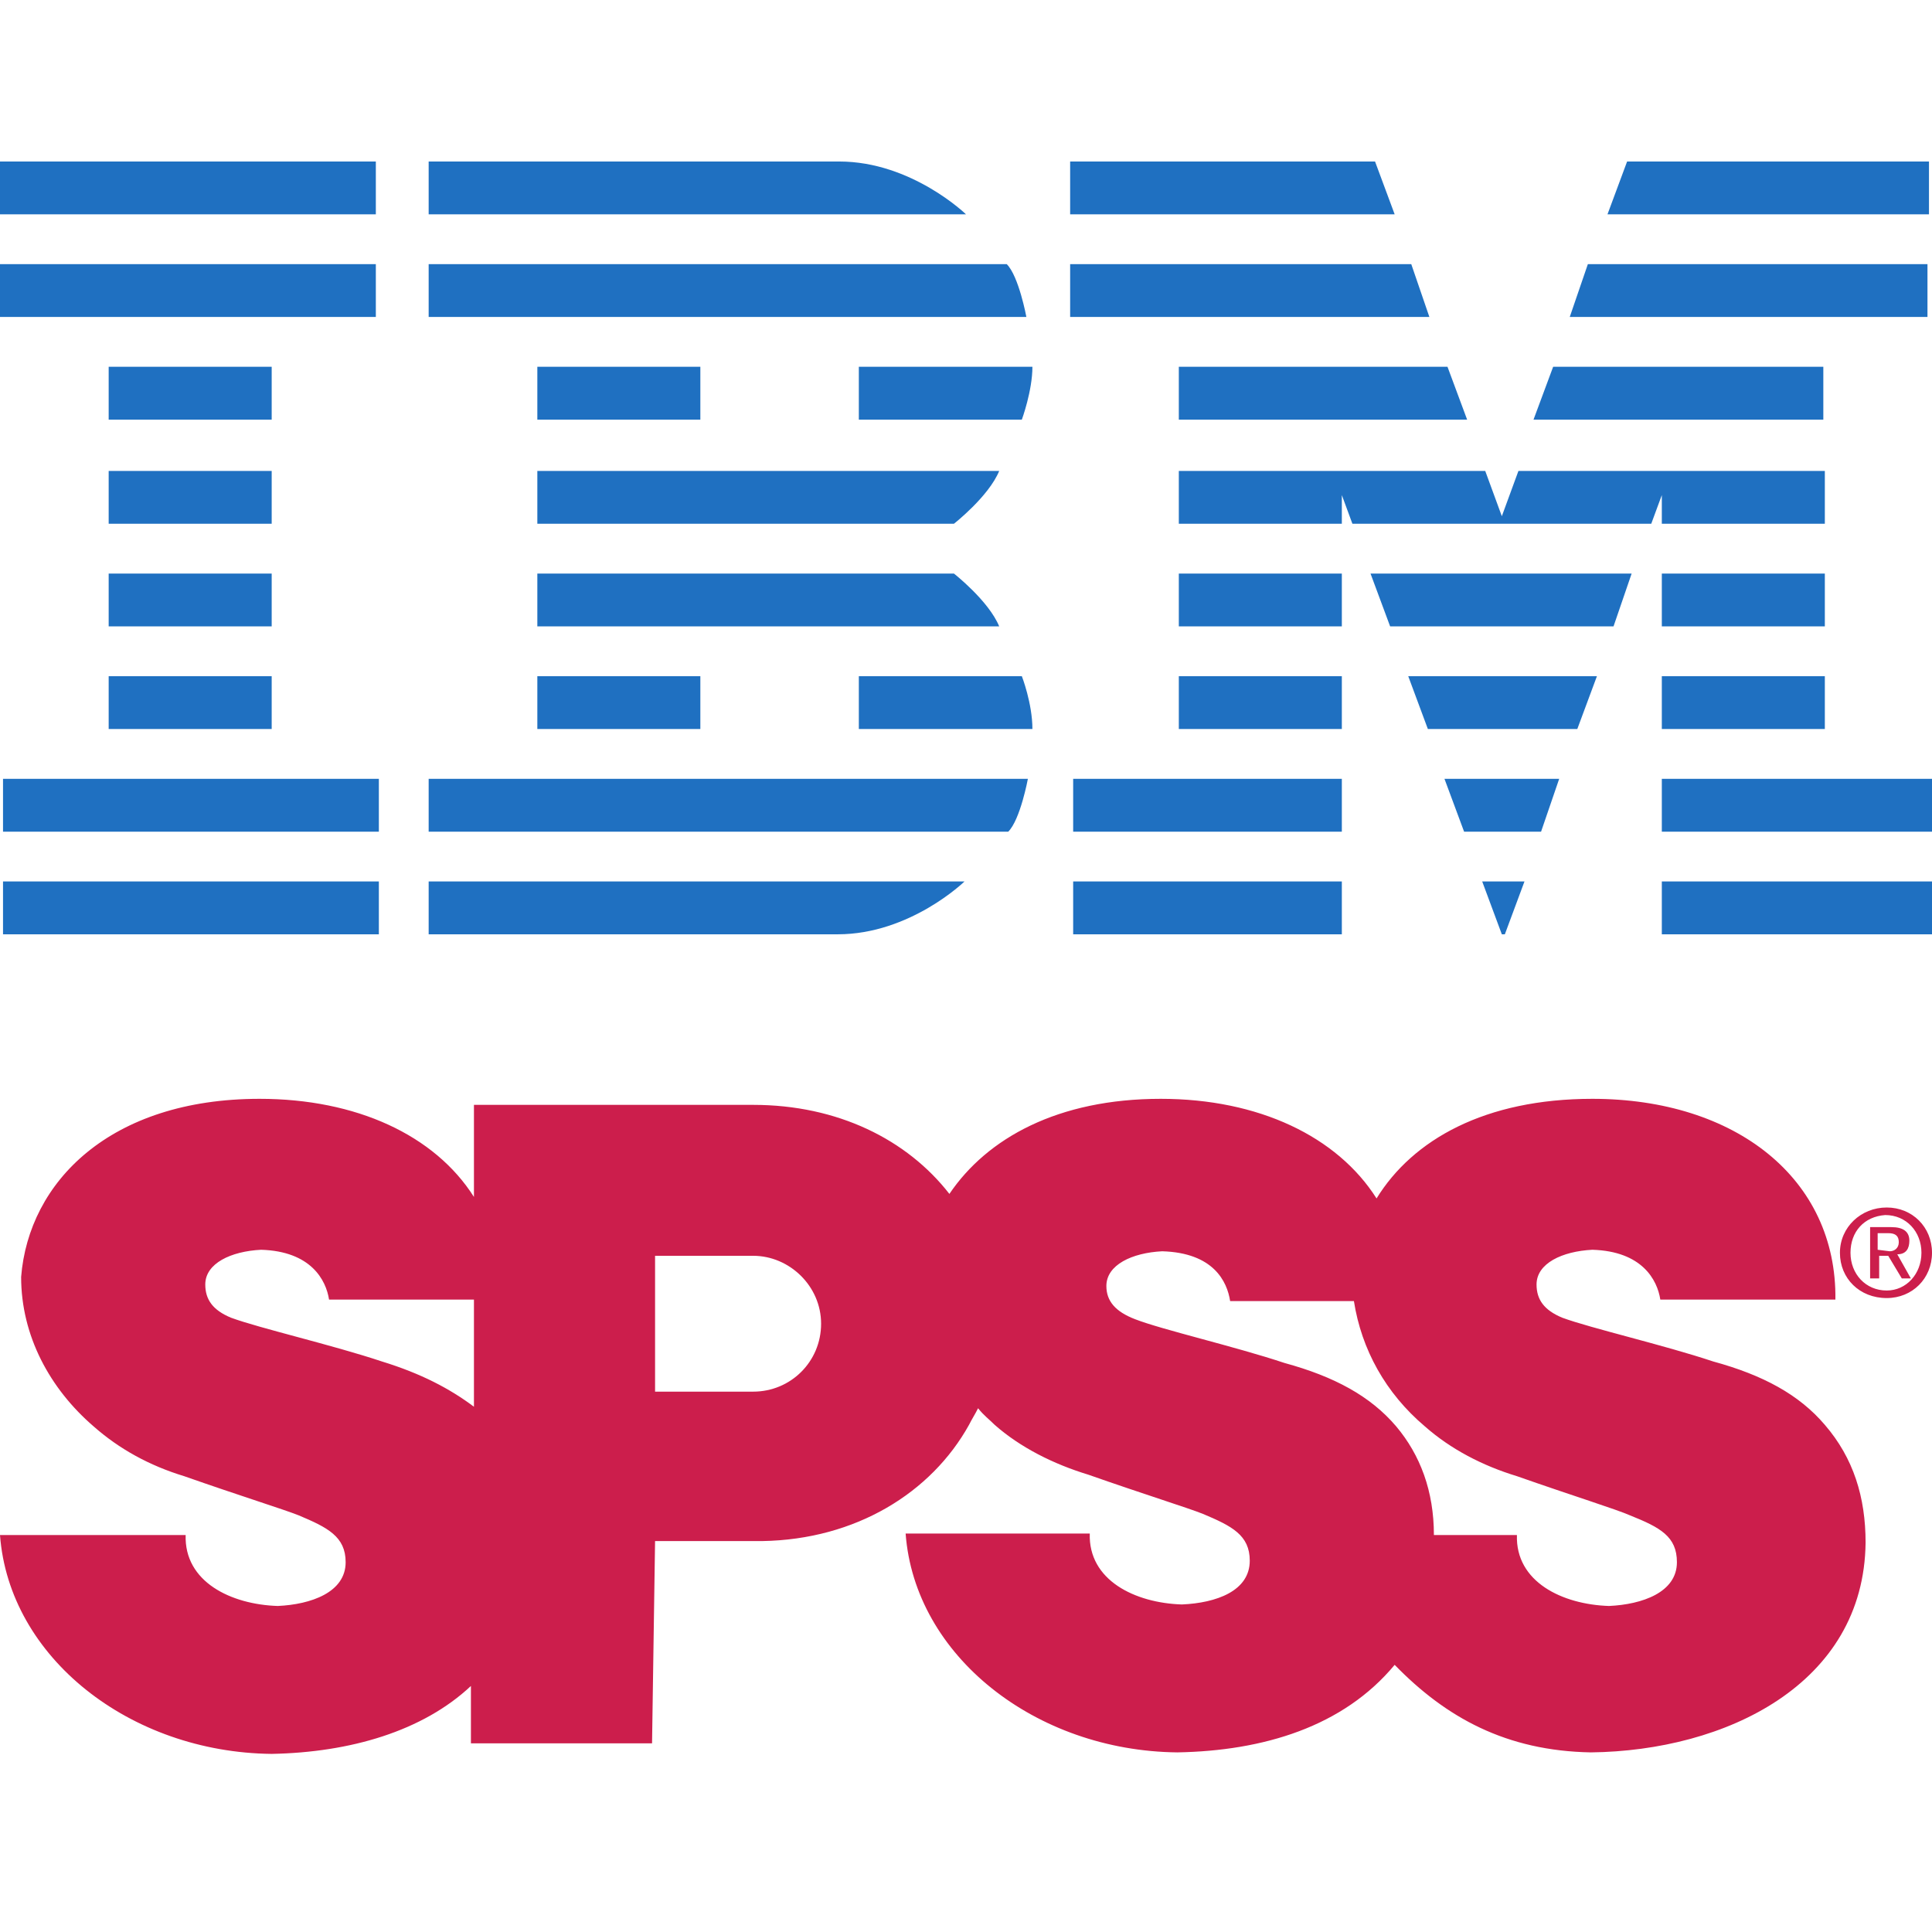
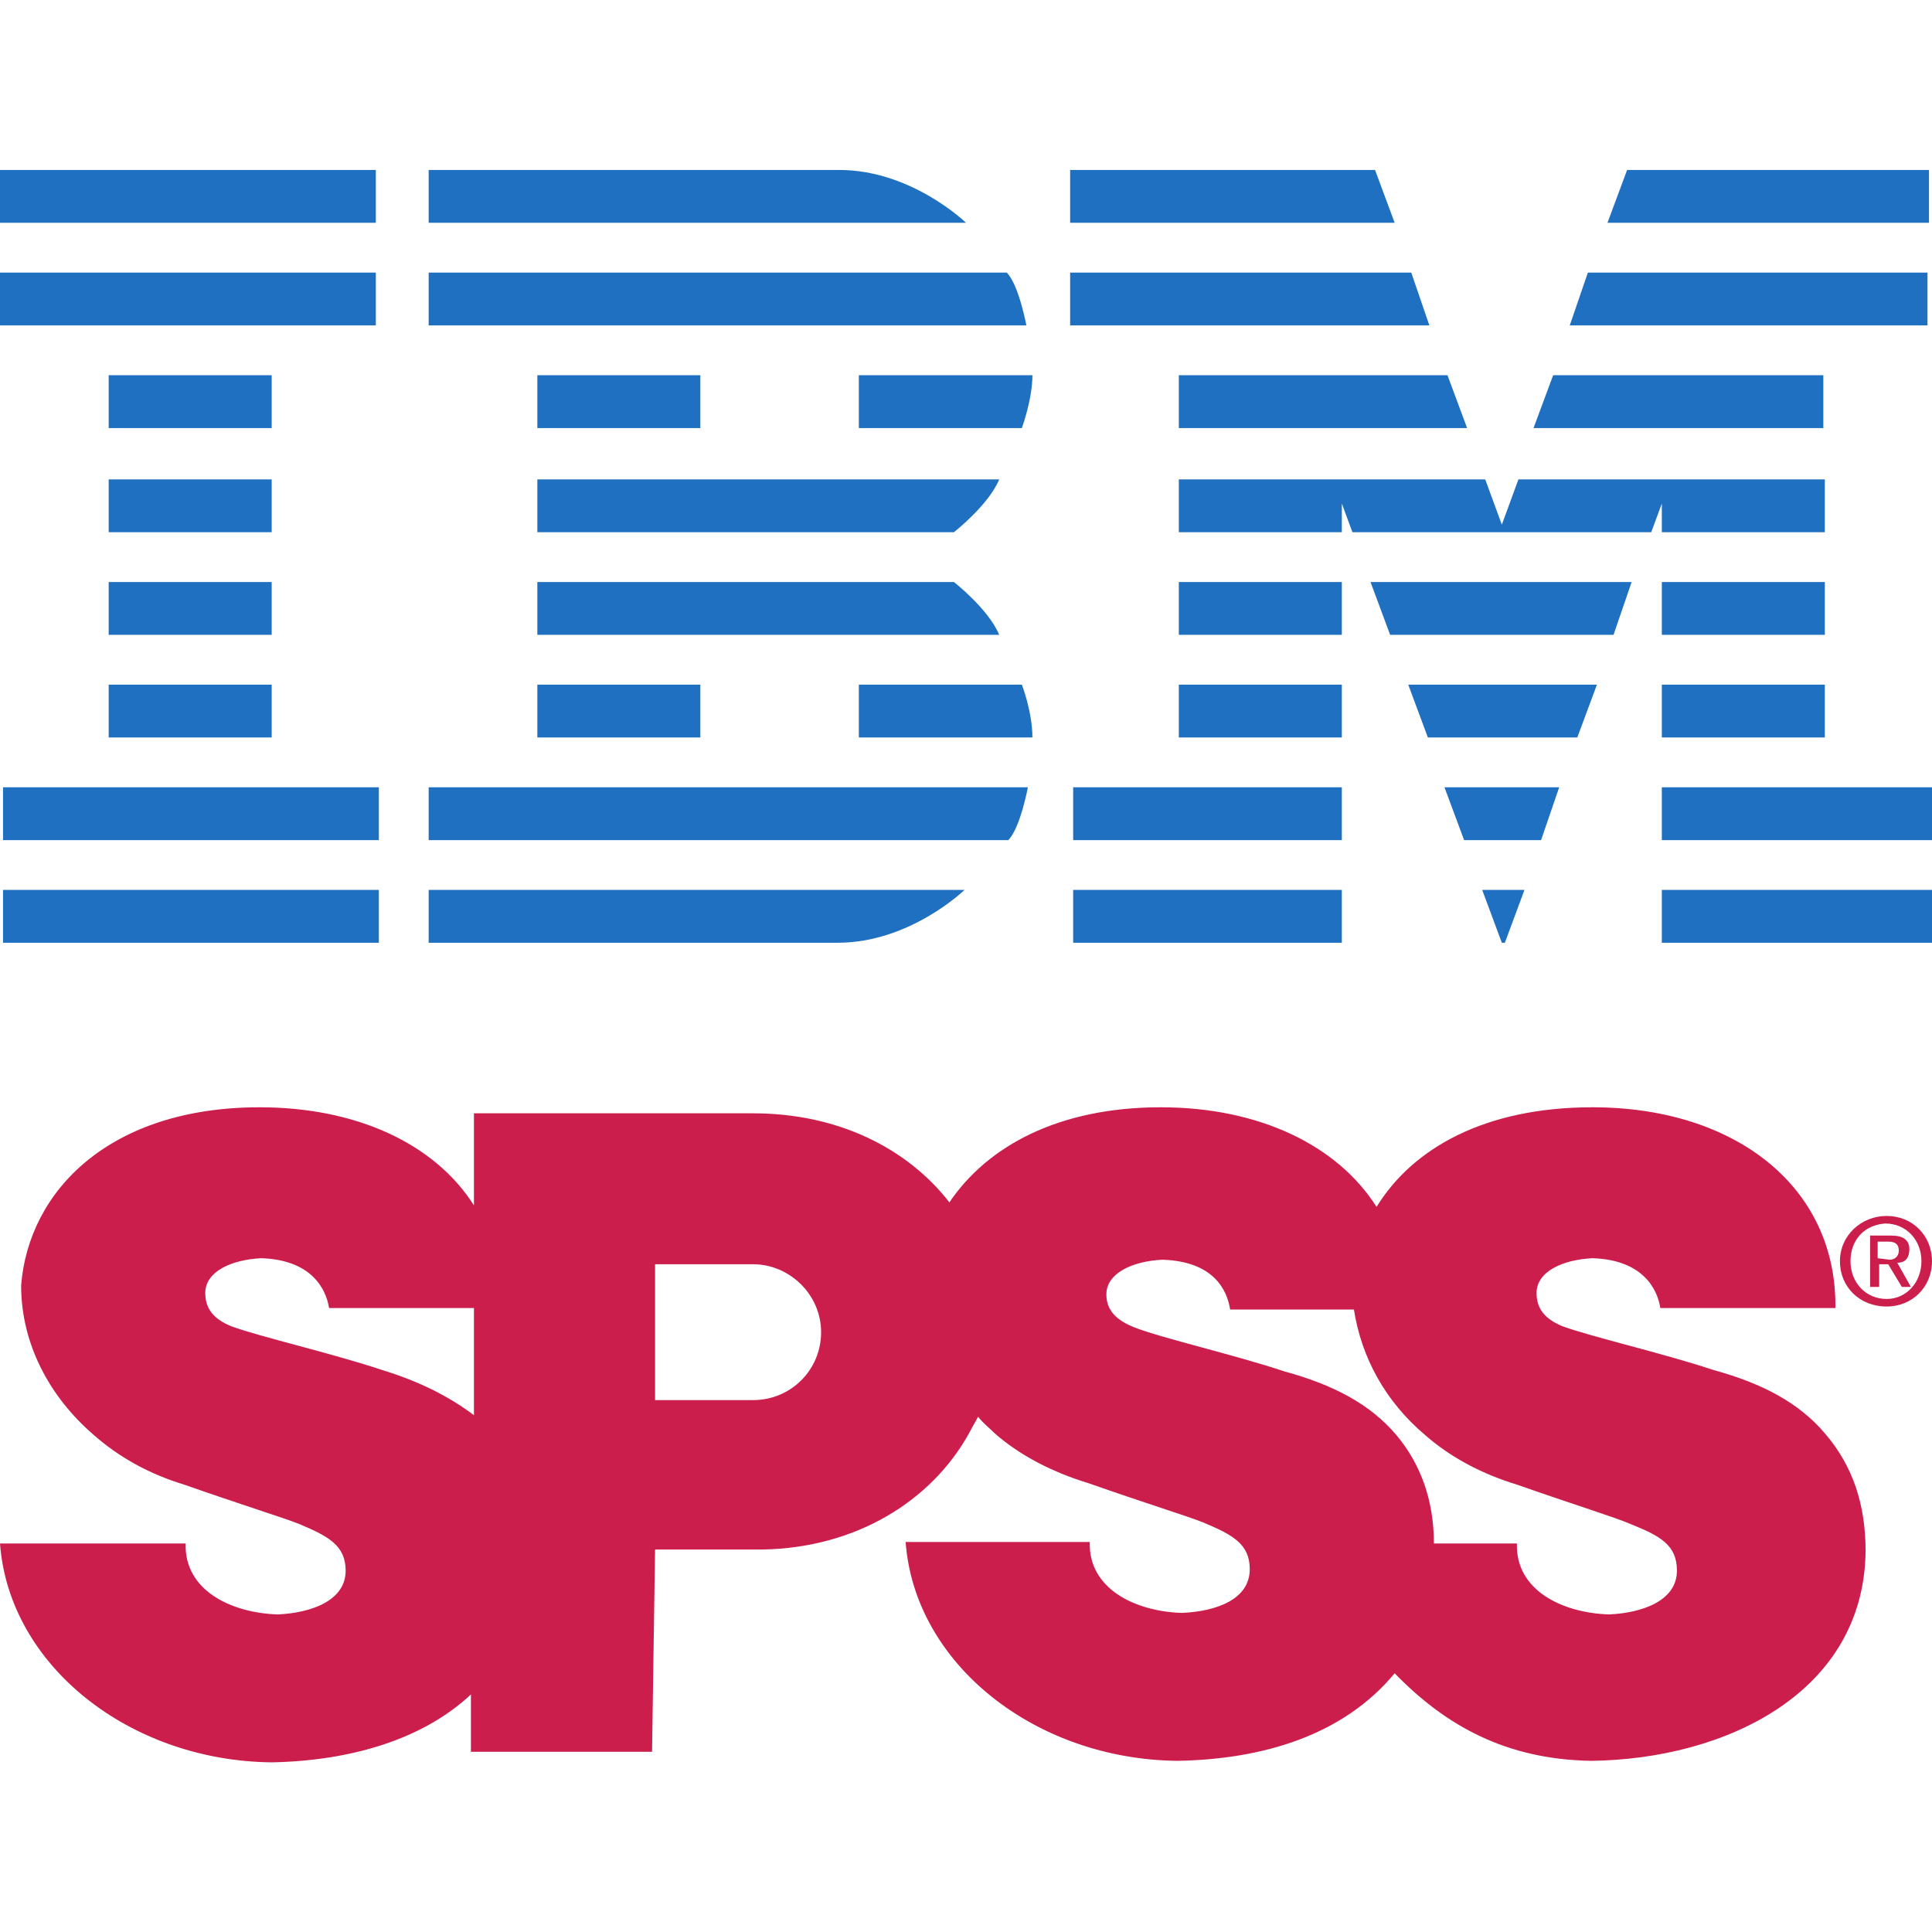
- <svg xmlns="http://www.w3.org/2000/svg" viewBox="0 0 128 128">
+ <svg xmlns="http://www.w3.org/2000/svg" viewBox="0 -0.56 128 128">
  <path fill="#CC1E4C" d="M125 80c-1.7 0-3.1 1.3-3.1 3s1.3 3 3.1 3c1.7 0 3-1.3 3-3s-1.3-3-3-3zm-.1.5c1.4 0 2.4 1.1 2.4 2.5s-1 2.5-2.3 2.5c-1.4 0-2.4-1.1-2.4-2.5s.9-2.4 2.3-2.5zm-1 .8v3.4h.6v-1.5h.6l.9 1.5h.6l-.9-1.6c.6 0 .8-.4.8-.9 0-.6-.4-.9-1.2-.9h-1.4zm.5 1.5v-1.1h.7c.5 0 .7.2.7.6s-.3.6-.6.6l-.8-.1zm-93 10.4c-1.6-1.2-3.5-2.2-6.1-3-3.3-1.1-8.1-2.2-10-2.9-1.2-.5-1.7-1.2-1.7-2.2 0-1.4 1.7-2.2 3.7-2.3 3.3.1 4.3 2 4.5 3.3h9.6v7.1zm12 8.9h7.1c6.2-.1 11.2-3.2 13.7-7.7.2-.4.4-.7.6-1.1.4.5.7.7 1.1 1.1 1.7 1.5 3.9 2.6 6.2 3.3 3.7 1.3 6.6 2.2 7.6 2.6 1.9.8 3.1 1.4 3.1 3.1 0 2-2.2 2.8-4.5 2.9-3.1-.1-6.2-1.6-6.1-4.7H60c.6 8.1 8.6 14.4 18 14.5 5.7-.1 11-1.7 14.4-5.8 3.4 3.5 7.4 5.7 13 5.8 8.9-.1 18.1-4.5 18.2-13.9 0-3-.8-5.6-2.7-7.8-1.7-2-4.1-3.3-7.4-4.2-3.3-1.1-8.1-2.2-10-2.9-1.2-.5-1.7-1.2-1.7-2.2 0-1.4 1.7-2.2 3.7-2.3 3.3.1 4.3 2 4.5 3.3h11.6c.1-8-6.6-13.3-16.1-13.3-7.1 0-11.9 2.7-14.3 6.6-2.6-4.1-7.8-6.6-14.3-6.6-6.8 0-11.5 2.6-14 6.3-2.8-3.6-7.4-5.9-13-5.9H31.4v6.1c-2.6-4.1-7.8-6.5-14.2-6.5-9.9 0-15.3 5.5-15.8 11.8 0 3.9 1.9 7.4 4.8 9.9 1.7 1.5 3.7 2.6 6 3.3 3.7 1.3 6.6 2.2 7.6 2.6 1.9.8 3.1 1.4 3.1 3.1 0 2-2.3 2.8-4.5 2.9-3.1-.1-6.2-1.6-6.1-4.7H0c.6 8.1 8.6 14.4 18 14.5 5.2-.1 10-1.5 13.2-4.5v3.8h12l.2-13.4zm0-18.9h6.5c2.4 0 4.5 2 4.5 4.5s-2 4.5-4.5 4.5h-6.5v-9zm49.1 11.3c-1.7-2-4.1-3.3-7.4-4.2-3.3-1.1-8.1-2.2-9.9-2.9-1.3-.5-1.9-1.2-1.9-2.2 0-1.4 1.7-2.2 3.7-2.3 3.4.1 4.3 2 4.5 3.3h8.2c.5 3.2 2.1 6.1 4.7 8.3 1.7 1.5 3.8 2.6 6.1 3.3 3.7 1.3 6.6 2.2 7.5 2.6 2 .8 3.1 1.4 3.1 3.1 0 2-2.3 2.8-4.5 2.9-3.1-.1-6.2-1.6-6.1-4.7H95c0-2.9-.9-5.3-2.5-7.2z" />
  <path fill="#1F70C1" d="M0 10.7v3.5h24.9v-3.5H0zm28.4 0v3.5H64s-3.6-3.5-8.4-3.5H28.4zm42.5 0v3.5h21.5l-1.3-3.5H70.9zm36.9 0l-1.3 3.5h21.3v-3.5h-20zM0 17.5V21h24.9v-3.5H0zm28.4 0V21H68s-.5-2.7-1.3-3.5H28.4zm42.5 0V21h23.8l-1.2-3.5H70.9zm34.3 0L104 21h23.7v-3.5h-22.5zm-98 6.8v3.5H18v-3.5H7.2zm28.4 0v3.5h10.8v-3.5H35.6zm21.3 0v3.5h10.8s.7-1.9.7-3.5H56.9zm21.2 0v3.5h19.1l-1.3-3.5H78.1zm24.8 0l-1.3 3.5h19.2v-3.5h-17.9zM7.2 31.2v3.5H18v-3.5H7.2zm28.4 0v3.5h27.6s2.3-1.8 3-3.5H35.6zm42.5 0v3.5h10.8v-1.9l.7 1.9h19.8l.7-1.9v1.9h10.8v-3.5h-20.3l-1.1 3-1.1-3H78.1zM7.2 38v3.5H18V38H7.2zm28.4 0v3.5h30.6c-.7-1.7-3-3.5-3-3.5H35.6zm42.5 0v3.5h10.8V38H78.1zm12.7 0l1.3 3.5h14.8l1.2-3.5H90.8zm19.3 0v3.5h10.8V38h-10.8zM7.2 44.8v3.5H18v-3.5H7.2zm28.4 0v3.5h10.8v-3.5H35.6zm21.3 0v3.5h11.5c0-1.7-.7-3.5-.7-3.5H56.9zm21.2 0v3.5h10.8v-3.5H78.1zm15.2 0l1.3 3.5h9.9l1.3-3.5H93.3zm16.8 0v3.5h10.8v-3.5h-10.8zM.2 51.6v3.5h24.9v-3.5H.2zm28.2 0v3.5h38.4c.8-.8 1.3-3.5 1.3-3.5H28.4zm42.7 0v3.5h17.8v-3.5H71.1zm24.6 0l1.3 3.5h5.1l1.2-3.5h-7.6zm14.4 0v3.5H128v-3.5h-17.9zM.2 58.4v3.5h24.9v-3.5H.2zm28.2 0v3.5h27.1c4.8 0 8.4-3.5 8.4-3.5H28.4zm42.7 0v3.5h17.8v-3.5H71.1zm27.1 0l1.3 3.5h.2l1.3-3.5h-2.8zm11.9 0v3.5H128v-3.5h-17.9z" />
</svg>
